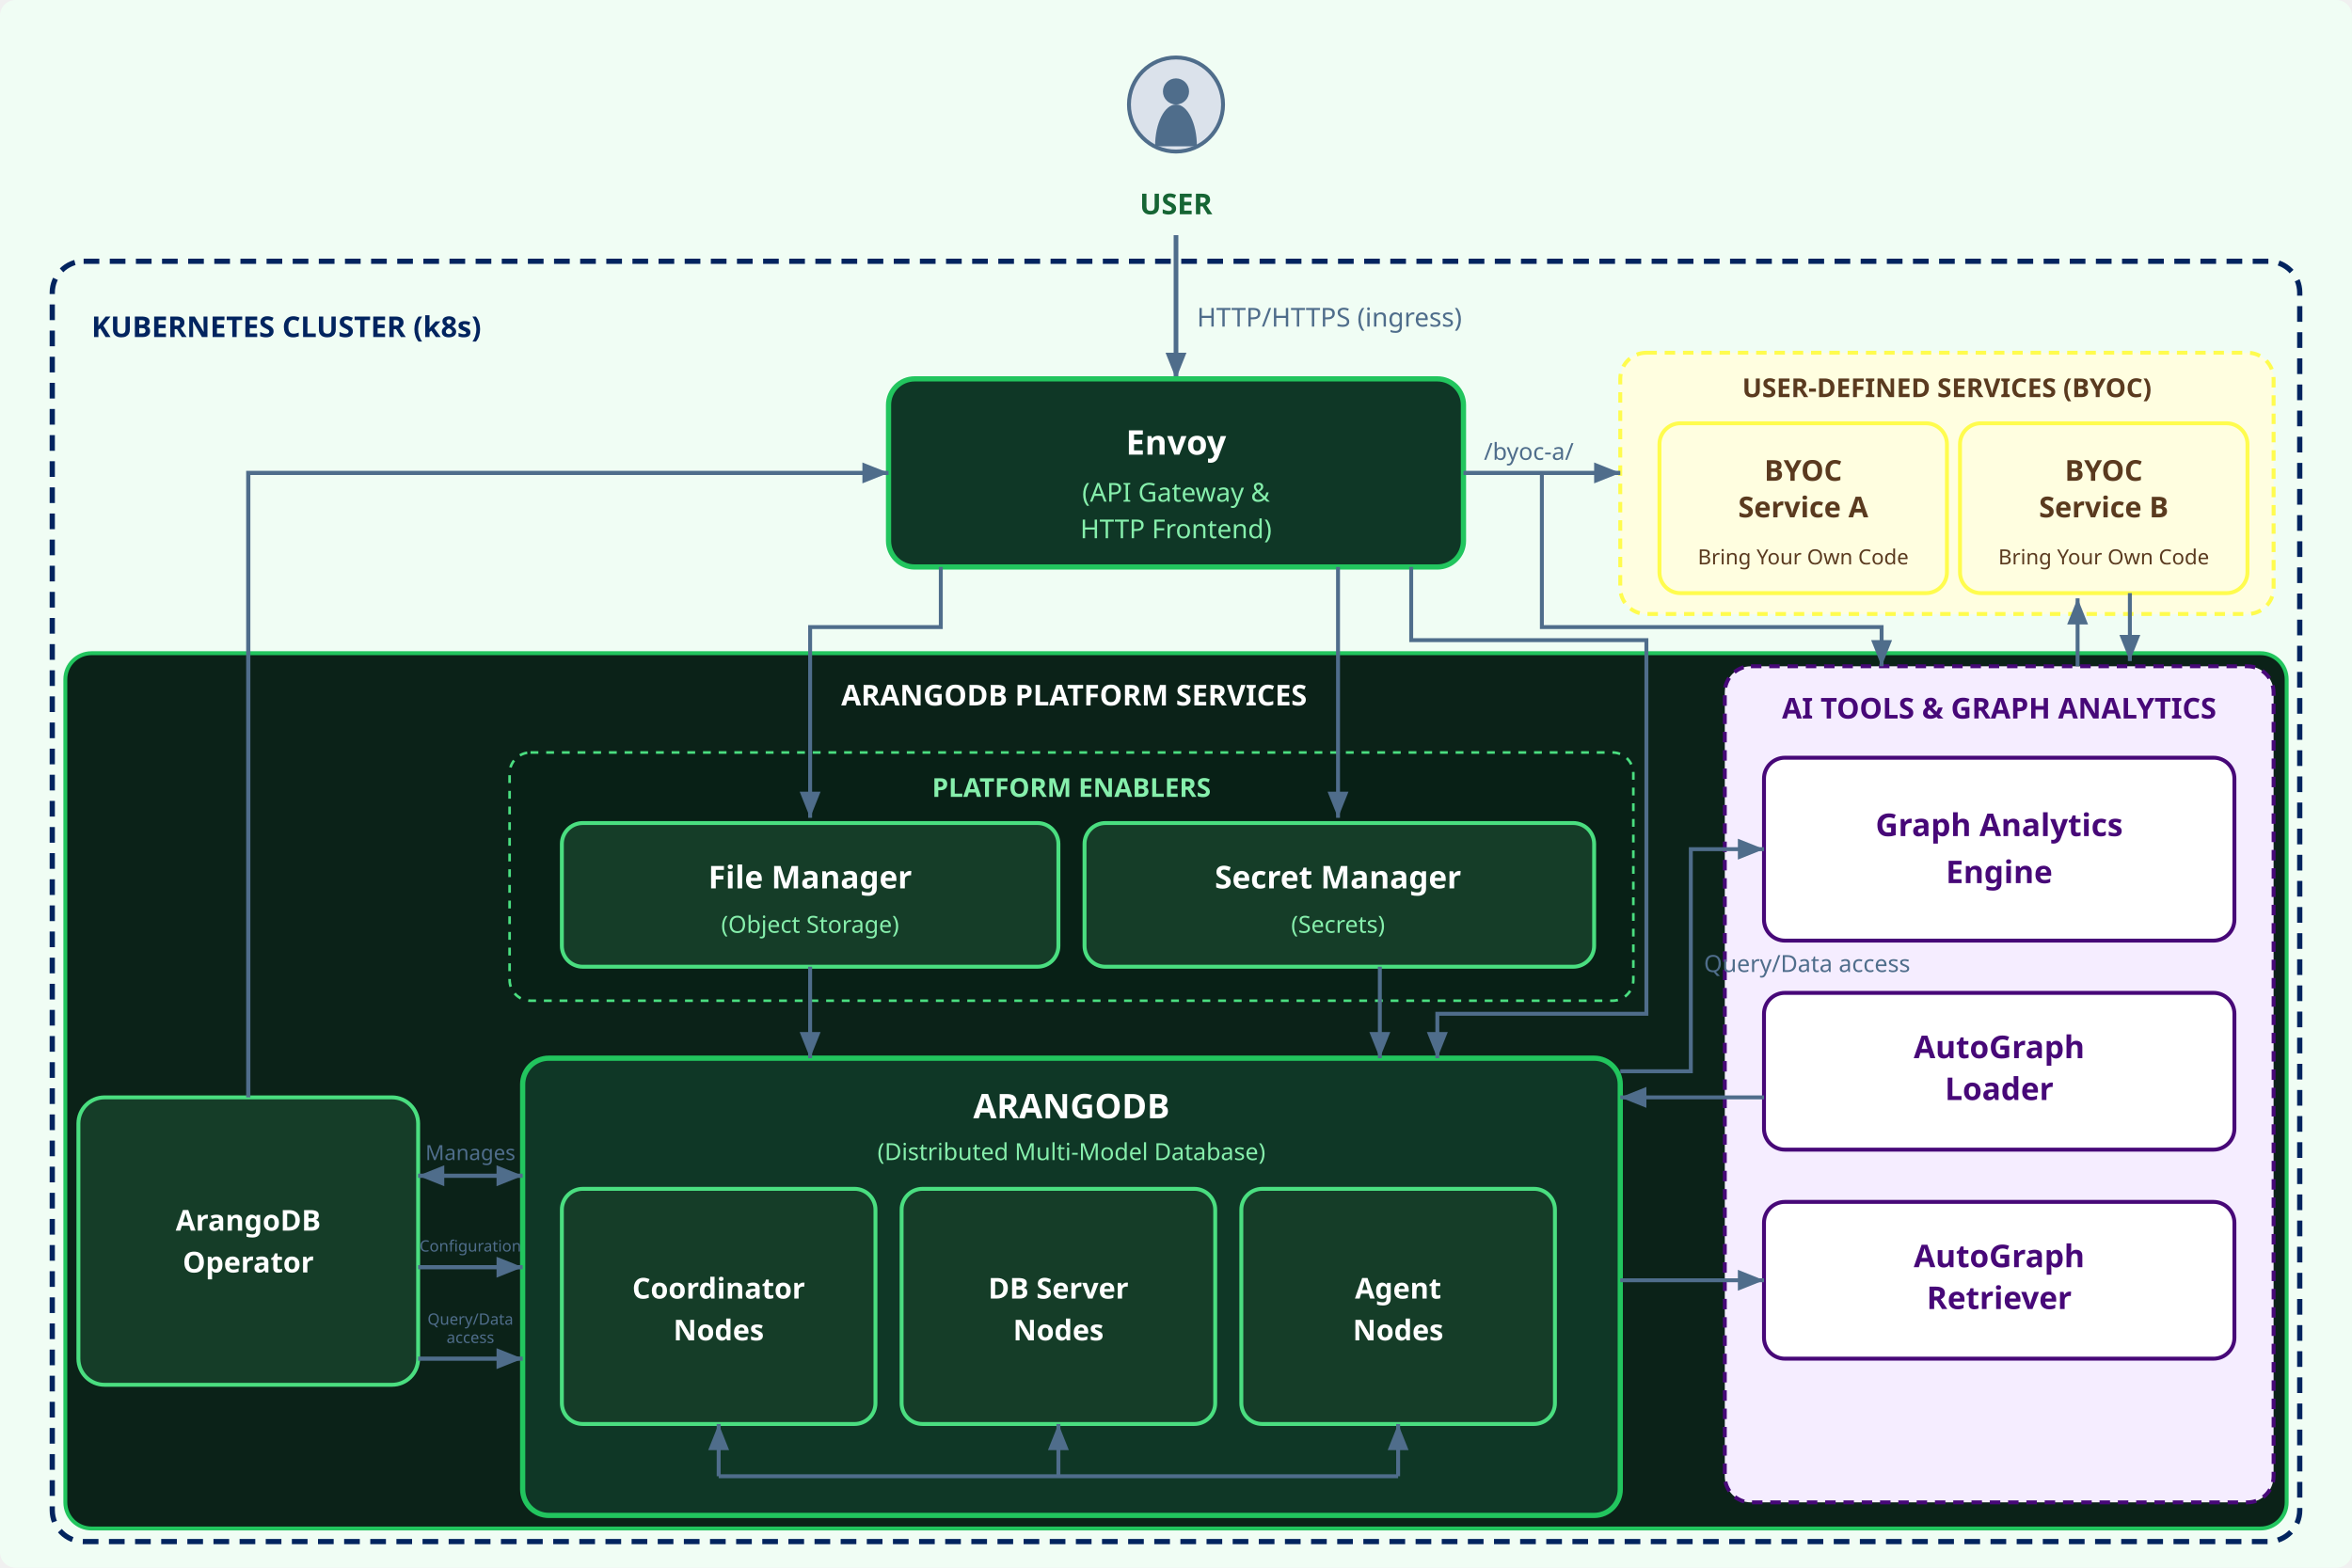
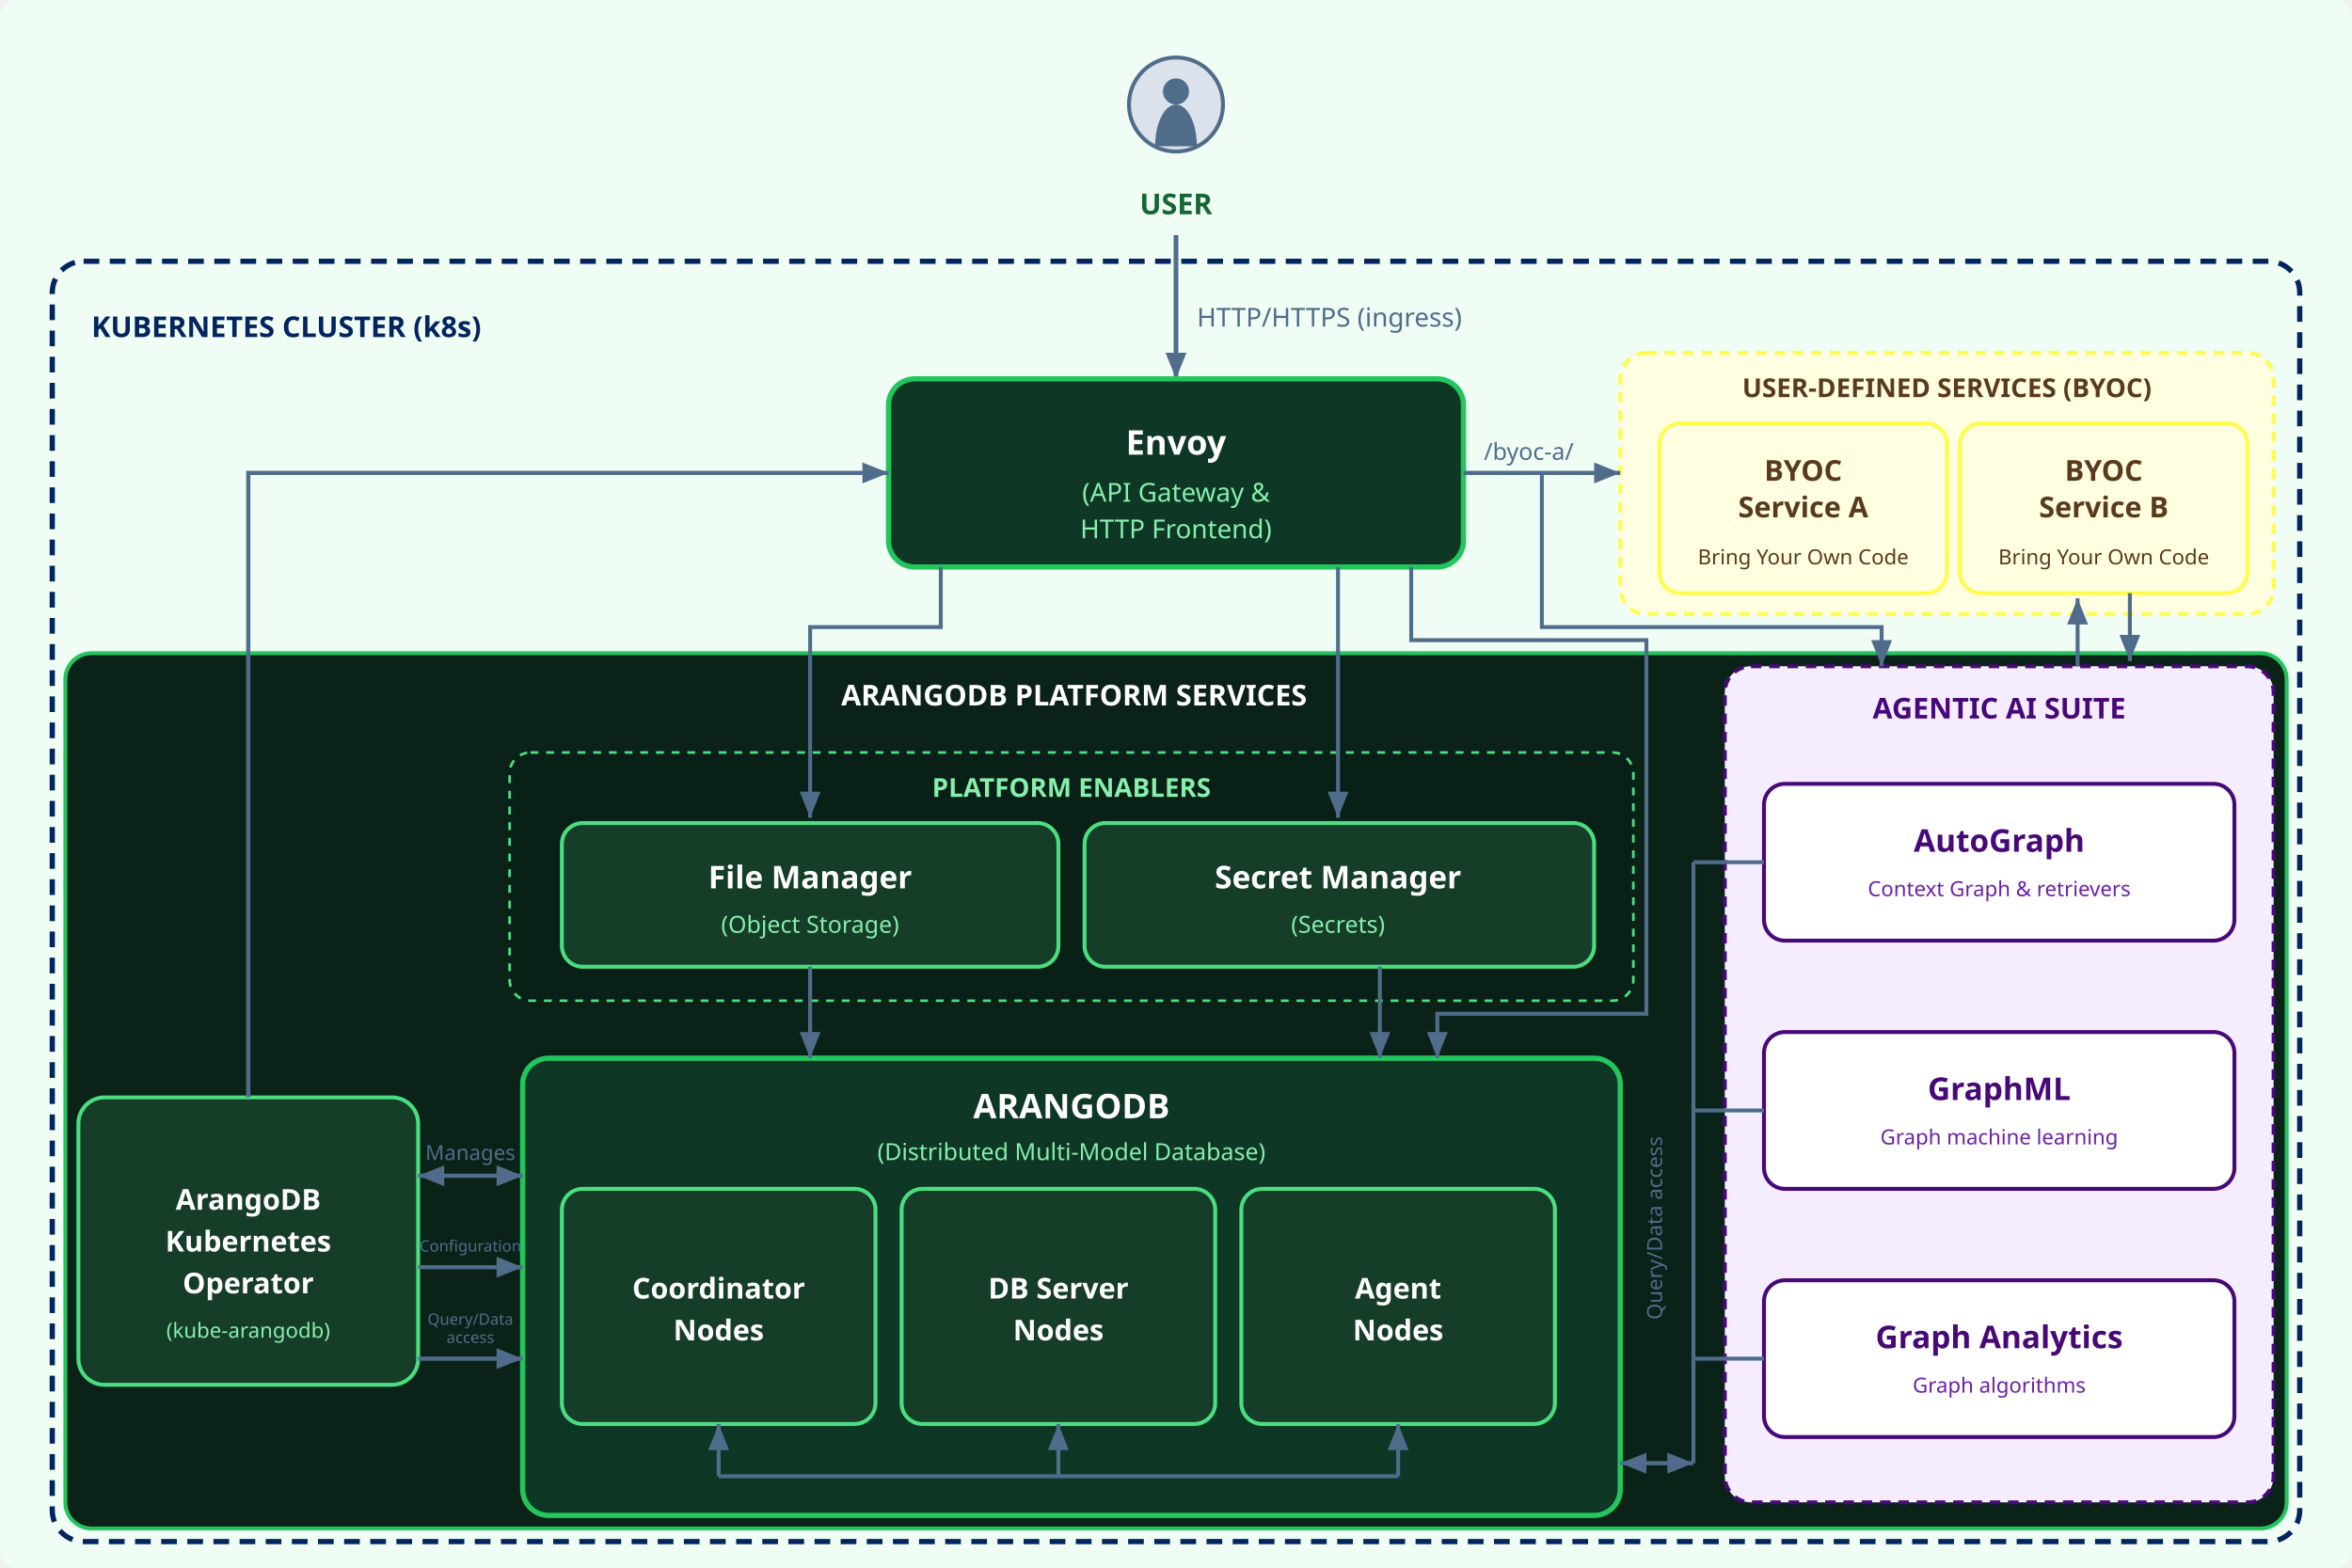
<svg xmlns="http://www.w3.org/2000/svg" xmlns:xlink="http://www.w3.org/1999/xlink" viewBox="0 0 900 600" style="display:block;width:100%;max-width:900px;margin:0 auto">
  <style>
    .arch .card-link { cursor: pointer; }
    .arch .card-link .node { transition: fill 120ms, stroke 120ms; }
    .arch .card-link:hover .node    { fill: #1f5c38; stroke: #4ade80; }
    .arch .card-link:hover .node-db { fill: #174d2e; stroke: #4ade80; }
    .arch .card-link:hover .node-ai { fill: #e9d8fb; stroke: #470878; }
    .arch .card-link:hover .node-byoc { fill: #FFFC4E; stroke: #5a3a1f; }
    .arch .card-link:hover .node-op { fill: #1f5c38; stroke: #4ade80; }
  </style>
  <defs>
    <marker id="arrow-g" markerWidth="10" markerHeight="8" refX="10" refY="4" orient="auto" markerUnits="userSpaceOnUse">
      <polygon points="0 0,10 4,0 8" fill="#4F6D8B" />
    </marker>
    <marker id="arrow-g-start" markerWidth="10" markerHeight="8" refX="0" refY="4" orient="auto" markerUnits="userSpaceOnUse">
      <polygon points="10 0,0 4,10 8" fill="#4F6D8B" />
    </marker>
  </defs>
  <g class="arch">
    <rect width="900" height="600" fill="#f0fdf4" rx="6" />
    <g>
      <circle cx="450" cy="40" r="18" fill="#dbe2eb" stroke="#4F6D8B" stroke-width="1.5" />
      <circle cx="450" cy="35" r="5" fill="#4F6D8B" />
      <path d="M 442 56 A 8 16 0 0 1 458 56 Z" fill="#4F6D8B" />
      <text x="450" y="82" text-anchor="middle" font-family="sans-serif" font-size="11" font-weight="bold" fill="#166534">USER</text>
    </g>
    <rect x="20" y="100" width="860" height="490" rx="12" fill="#f0fdf4" stroke="#02245F" stroke-width="2" stroke-dasharray="6 4" />
    <a xlink:href="https://kubernetes.io/" target="_blank">
      <text x="35" y="129" font-family="sans-serif" font-size="11" font-weight="bold" fill="#02245F">KUBERNETES CLUSTER (k8s)</text>
    </a>
    <path d="M 450 90 L 450 145" stroke="#4F6D8B" stroke-width="1.8" fill="none" marker-end="url(#arrow-g)" />
    <text x="458" y="125" font-family="sans-serif" font-size="10" fill="#4F6D8B">HTTP/HTTPS (ingress)</text>
-     <a class="card-link" xlink:href="/arangodb/4.x/develop/http-api/">
+     <a class="card-link" xlink:href="/contextual-data-platform/architecture/#third-party-components-used-by-the-platform">
      <rect x="340" y="145" width="220" height="72" rx="10" class="node" fill="#0f3726" stroke="#22c55e" stroke-width="2" />
      <text x="450" y="174" text-anchor="middle" font-family="sans-serif" font-size="13" font-weight="bold" fill="#ffffff">Envoy</text>
      <text x="450" y="192" text-anchor="middle" font-family="sans-serif" font-size="10" fill="#86efac">(API Gateway &amp;</text>
      <text x="450" y="206" text-anchor="middle" font-family="sans-serif" font-size="10" fill="#86efac">HTTP Frontend)</text>
    </a>
    <a class="card-link" xlink:href="/platform-suite/container-manager/">
      <rect x="620" y="135" width="250" height="100" rx="10" fill="#FFFEE0" stroke="#FFFC4E" stroke-width="1.5" stroke-dasharray="4 3" />
      <text x="745" y="152" text-anchor="middle" font-family="sans-serif" font-size="10" font-weight="bold" fill="#5a3a1f">USER-DEFINED SERVICES (BYOC)</text>
    </a>
    <a class="card-link" xlink:href="/platform-suite/container-manager/">
      <rect x="635" y="162" width="110" height="65" rx="8" class="node-byoc" fill="#FFFEE0" stroke="#FFFC4E" stroke-width="1.5" />
      <text x="690" y="184" text-anchor="middle" font-family="sans-serif" font-size="11" font-weight="bold" fill="#5a3a1f">BYOC</text>
      <text x="690" y="198" text-anchor="middle" font-family="sans-serif" font-size="11" font-weight="bold" fill="#5a3a1f">Service A</text>
      <text x="690" y="216" text-anchor="middle" font-family="sans-serif" font-size="8" fill="#5a3a1f">Bring Your Own Code</text>
    </a>
    <a class="card-link" xlink:href="/platform-suite/container-manager/">
      <rect x="750" y="162" width="110" height="65" rx="8" class="node-byoc" fill="#FFFEE0" stroke="#FFFC4E" stroke-width="1.5" />
      <text x="805" y="184" text-anchor="middle" font-family="sans-serif" font-size="11" font-weight="bold" fill="#5a3a1f">BYOC</text>
      <text x="805" y="198" text-anchor="middle" font-family="sans-serif" font-size="11" font-weight="bold" fill="#5a3a1f">Service B</text>
      <text x="805" y="216" text-anchor="middle" font-family="sans-serif" font-size="8" fill="#5a3a1f">Bring Your Own Code</text>
    </a>
    <path d="M 560 181 L 620 181" stroke="#4F6D8B" stroke-width="1.6" fill="none" marker-end="url(#arrow-g)" />
    <text x="585" y="176" text-anchor="middle" font-family="sans-serif" font-size="9" fill="#4F6D8B">/byoc-a/</text>
    <rect x="25" y="250" width="850" height="335" rx="10" fill="#0b2218" stroke="#22c55e" stroke-width="1.5" />
    <text x="411" y="270" text-anchor="middle" font-family="sans-serif" font-size="11" font-weight="bold" fill="#ffffff">ARANGODB PLATFORM SERVICES</text>
    <rect x="195" y="288" width="430" height="95" rx="8" fill="#082016" stroke="#4ade80" stroke-width="1" stroke-dasharray="3 3" />
    <text x="410" y="305" text-anchor="middle" font-family="sans-serif" font-size="10" font-weight="bold" fill="#86efac">PLATFORM ENABLERS</text>
    <a class="card-link" xlink:href="/platform-suite/file-manager/">
      <rect x="215" y="315" width="190" height="55" rx="8" class="node" fill="#153d28" stroke="#4ade80" stroke-width="1.5" />
      <text x="310" y="340" text-anchor="middle" font-family="sans-serif" font-size="12" font-weight="bold" fill="#ffffff">File Manager</text>
      <text x="310" y="357" text-anchor="middle" font-family="sans-serif" font-size="9" fill="#86efac">(Object Storage)</text>
    </a>
    <a class="card-link" xlink:href="/platform-suite/secrets-manager/">
      <rect x="415" y="315" width="195" height="55" rx="8" class="node" fill="#153d28" stroke="#4ade80" stroke-width="1.5" />
      <text x="512" y="340" text-anchor="middle" font-family="sans-serif" font-size="12" font-weight="bold" fill="#ffffff">Secret Manager</text>
      <text x="512" y="357" text-anchor="middle" font-family="sans-serif" font-size="9" fill="#86efac">(Secrets)</text>
    </a>
    <a class="card-link" xlink:href="/arangodb/">
      <rect x="200" y="405" width="420" height="175" rx="10" class="node-db" fill="#0f3726" stroke="#22c55e" stroke-width="2" />
      <text x="410" y="428" text-anchor="middle" font-family="sans-serif" font-size="13" font-weight="bold" fill="#ffffff">ARANGODB</text>
      <text x="410" y="444" text-anchor="middle" font-family="sans-serif" font-size="9" fill="#86efac">(Distributed Multi-Model Database)</text>
    </a>
    <a class="card-link" xlink:href="/arangodb/4.x/deploy/cluster/">
      <rect x="215" y="455" width="120" height="90" rx="8" class="node" fill="#153d28" stroke="#4ade80" stroke-width="1.5" />
      <text x="275" y="497" text-anchor="middle" font-family="sans-serif" font-size="11" font-weight="bold" fill="#ffffff">Coordinator</text>
      <text x="275" y="513" text-anchor="middle" font-family="sans-serif" font-size="11" font-weight="bold" fill="#ffffff">Nodes</text>
    </a>
    <a class="card-link" xlink:href="/arangodb/4.x/deploy/cluster/">
      <rect x="345" y="455" width="120" height="90" rx="8" class="node" fill="#153d28" stroke="#4ade80" stroke-width="1.5" />
      <text x="405" y="497" text-anchor="middle" font-family="sans-serif" font-size="11" font-weight="bold" fill="#ffffff">DB Server</text>
      <text x="405" y="513" text-anchor="middle" font-family="sans-serif" font-size="11" font-weight="bold" fill="#ffffff">Nodes</text>
    </a>
    <a class="card-link" xlink:href="/arangodb/4.x/deploy/cluster/">
      <rect x="475" y="455" width="120" height="90" rx="8" class="node" fill="#153d28" stroke="#4ade80" stroke-width="1.5" />
      <text x="535" y="497" text-anchor="middle" font-family="sans-serif" font-size="11" font-weight="bold" fill="#ffffff">Agent</text>
      <text x="535" y="513" text-anchor="middle" font-family="sans-serif" font-size="11" font-weight="bold" fill="#ffffff">Nodes</text>
    </a>
    <path d="M 275 565 L 535 565" stroke="#4F6D8B" stroke-width="1.5" fill="none" />
    <path d="M 275 565 L 275 545" stroke="#4F6D8B" stroke-width="1.5" fill="none" marker-end="url(#arrow-g)" />
    <path d="M 405 565 L 405 545" stroke="#4F6D8B" stroke-width="1.5" fill="none" marker-end="url(#arrow-g)" />
    <path d="M 535 565 L 535 545" stroke="#4F6D8B" stroke-width="1.5" fill="none" marker-end="url(#arrow-g)" />
    <a class="card-link" xlink:href="/agentic-ai-suite/">
      <rect x="660" y="255" width="210" height="320" rx="10" fill="#f5edff" stroke="#470878" stroke-width="1.5" stroke-dasharray="4 3" />
-       <text x="765" y="275" text-anchor="middle" font-family="sans-serif" font-size="11" font-weight="bold" fill="#470878">AI TOOLS &amp; GRAPH ANALYTICS</text>
+       <text x="765" y="275" text-anchor="middle" font-family="sans-serif" font-size="11" font-weight="bold" fill="#470878">AGENTIC AI SUITE</text>
    </a>
    <path d="M 590 181 L 590 240 L 720 240 L 720 255" stroke="#4F6D8B" stroke-width="1.5" fill="none" marker-end="url(#arrow-g)" />
+     <a class="card-link" xlink:href="/agentic-ai-suite/autograph/">
+       <rect x="675" y="300" width="180" height="60" rx="8" class="node-ai" fill="#ffffff" stroke="#470878" stroke-width="1.5" />
+       <text x="765" y="326" text-anchor="middle" font-family="sans-serif" font-size="12" font-weight="bold" fill="#470878">AutoGraph</text>
+       <text x="765" y="343" text-anchor="middle" font-family="sans-serif" font-size="8" fill="#6b21a8">Context Graph &amp; retrievers</text>
+     </a>
+     <a class="card-link" xlink:href="/agentic-ai-suite/graphml/">
+       <rect x="675" y="395" width="180" height="60" rx="8" class="node-ai" fill="#ffffff" stroke="#470878" stroke-width="1.5" />
+       <text x="765" y="421" text-anchor="middle" font-family="sans-serif" font-size="12" font-weight="bold" fill="#470878">GraphML</text>
+       <text x="765" y="438" text-anchor="middle" font-family="sans-serif" font-size="8" fill="#6b21a8">Graph machine learning</text>
+     </a>
    <a class="card-link" xlink:href="/agentic-ai-suite/graph-analytics/">
-       <rect x="675" y="290" width="180" height="70" rx="8" class="node-ai" fill="#ffffff" stroke="#470878" stroke-width="1.5" />
-       <text x="765" y="320" text-anchor="middle" font-family="sans-serif" font-size="12" font-weight="bold" fill="#470878">Graph Analytics</text>
-       <text x="765" y="338" text-anchor="middle" font-family="sans-serif" font-size="12" font-weight="bold" fill="#470878">Engine</text>
+       <rect x="675" y="490" width="180" height="60" rx="8" class="node-ai" fill="#ffffff" stroke="#470878" stroke-width="1.5" />
+       <text x="765" y="516" text-anchor="middle" font-family="sans-serif" font-size="12" font-weight="bold" fill="#470878">Graph Analytics</text>
+       <text x="765" y="533" text-anchor="middle" font-family="sans-serif" font-size="8" fill="#6b21a8">Graph algorithms</text>
    </a>
-     <a class="card-link" xlink:href="/agentic-ai-suite/autograph/">
-       <rect x="675" y="380" width="180" height="60" rx="8" class="node-ai" fill="#ffffff" stroke="#470878" stroke-width="1.5" />
-       <text x="765" y="405" text-anchor="middle" font-family="sans-serif" font-size="12" font-weight="bold" fill="#470878">AutoGraph</text>
-       <text x="765" y="421" text-anchor="middle" font-family="sans-serif" font-size="12" font-weight="bold" fill="#470878">Loader</text>
-     </a>
-     <a class="card-link" xlink:href="/agentic-ai-suite/retriever/">
-       <rect x="675" y="460" width="180" height="60" rx="8" class="node-ai" fill="#ffffff" stroke="#470878" stroke-width="1.5" />
-       <text x="765" y="485" text-anchor="middle" font-family="sans-serif" font-size="12" font-weight="bold" fill="#470878">AutoGraph</text>
-       <text x="765" y="501" text-anchor="middle" font-family="sans-serif" font-size="12" font-weight="bold" fill="#470878">Retriever</text>
-     </a>
-     <a class="card-link" xlink:href="https://arangodb.github.io/kube-arangodb/" target="_blank">
+     <a class="card-link" xlink:href="/contextual-data-platform/architecture/#the-arangodb-kubernetes-operator">
      <rect x="30" y="420" width="130" height="110" rx="10" class="node-op" fill="#153d28" stroke="#4ade80" stroke-width="1.5" />
-       <text x="95" y="471" text-anchor="middle" font-family="sans-serif" font-size="11" font-weight="bold" fill="#ffffff">ArangoDB</text>
-       <text x="95" y="487" text-anchor="middle" font-family="sans-serif" font-size="11" font-weight="bold" fill="#ffffff">Operator</text>
+       <text x="95" y="463" text-anchor="middle" font-family="sans-serif" font-size="11" font-weight="bold" fill="#ffffff">ArangoDB</text>
+       <text x="95" y="479" text-anchor="middle" font-family="sans-serif" font-size="11" font-weight="bold" fill="#ffffff">Kubernetes</text>
+       <text x="95" y="495" text-anchor="middle" font-family="sans-serif" font-size="11" font-weight="bold" fill="#ffffff">Operator</text>
+       <text x="95" y="512" text-anchor="middle" font-family="sans-serif" font-size="8" fill="#86efac">(kube-arangodb)</text>
    </a>
    <path d="M 160 450 L 200 450" stroke="#4F6D8B" stroke-width="1.6" fill="none" marker-end="url(#arrow-g)" marker-start="url(#arrow-g-start)" />
    <text x="180" y="444" text-anchor="middle" font-family="sans-serif" font-size="8" fill="#4F6D8B">Manages</text>
    <path d="M 160 485 L 200 485" stroke="#4F6D8B" stroke-width="1.6" fill="none" marker-end="url(#arrow-g)" />
    <text x="180" y="479" text-anchor="middle" font-family="sans-serif" font-size="6" fill="#4F6D8B">Configuration</text>
    <path d="M 160 520 L 200 520" stroke="#4F6D8B" stroke-width="1.6" fill="none" marker-end="url(#arrow-g)" />
    <text x="180" y="507" text-anchor="middle" font-family="sans-serif" font-size="6" fill="#4F6D8B">Query/Data</text>
    <text x="180" y="514" text-anchor="middle" font-family="sans-serif" font-size="6" fill="#4F6D8B">access</text>
    <path d="M 95 420 L 95 181 L 340 181" stroke="#4F6D8B" stroke-width="1.6" fill="none" marker-end="url(#arrow-g)" />
    <path d="M 360 217 L 360 240 L 310 240 L 310 313" stroke="#4F6D8B" stroke-width="1.5" fill="none" marker-end="url(#arrow-g)" />
    <path d="M 512 217 L 512 313" stroke="#4F6D8B" stroke-width="1.5" fill="none" marker-end="url(#arrow-g)" />
    <path d="M 540 217 L 540 245 L 630 245 L 630 388 L 550 388 L 550 405" stroke="#4F6D8B" stroke-width="1.5" fill="none" marker-end="url(#arrow-g)" />
    <path d="M 310 370 L 310 405" stroke="#4F6D8B" stroke-width="1.5" fill="none" marker-end="url(#arrow-g)" />
    <path d="M 528 370 L 528 405" stroke="#4F6D8B" stroke-width="1.5" fill="none" marker-end="url(#arrow-g)" />
    <path d="M 795 255 L 795 229" stroke="#4F6D8B" stroke-width="1.5" fill="none" marker-end="url(#arrow-g)" />
    <path d="M 815 227 L 815 253" stroke="#4F6D8B" stroke-width="1.5" fill="none" marker-end="url(#arrow-g)" />
-     <path d="M 620 410 L 647 410 L 647 325 L 675 325" stroke="#4F6D8B" stroke-width="1.5" fill="none" marker-end="url(#arrow-g)" />
-     <text x="652" y="372" font-family="sans-serif" font-size="9" fill="#4F6D8B">Query/Data access</text>
-     <path d="M 675 420 L 620 420" stroke="#4F6D8B" stroke-width="1.5" fill="none" marker-end="url(#arrow-g)" />
-     <path d="M 620 490 L 675 490" stroke="#4F6D8B" stroke-width="1.5" fill="none" marker-end="url(#arrow-g)" />
+     <path d="M 648 330 L 648 560" stroke="#4F6D8B" stroke-width="1.5" fill="none" />
+     <path d="M 675 330 L 648 330" stroke="#4F6D8B" stroke-width="1.5" fill="none" />
+     <path d="M 675 425 L 648 425" stroke="#4F6D8B" stroke-width="1.5" fill="none" />
+     <path d="M 675 520 L 648 520" stroke="#4F6D8B" stroke-width="1.5" fill="none" />
+     <path d="M 648 560 L 620 560" stroke="#4F6D8B" stroke-width="1.6" fill="none" marker-end="url(#arrow-g)" marker-start="url(#arrow-g-start)" />
+     <text x="636" y="470" text-anchor="middle" transform="rotate(-90 636 470)" font-family="sans-serif" font-size="8" fill="#4F6D8B">Query/Data access</text>
  </g>
</svg>
